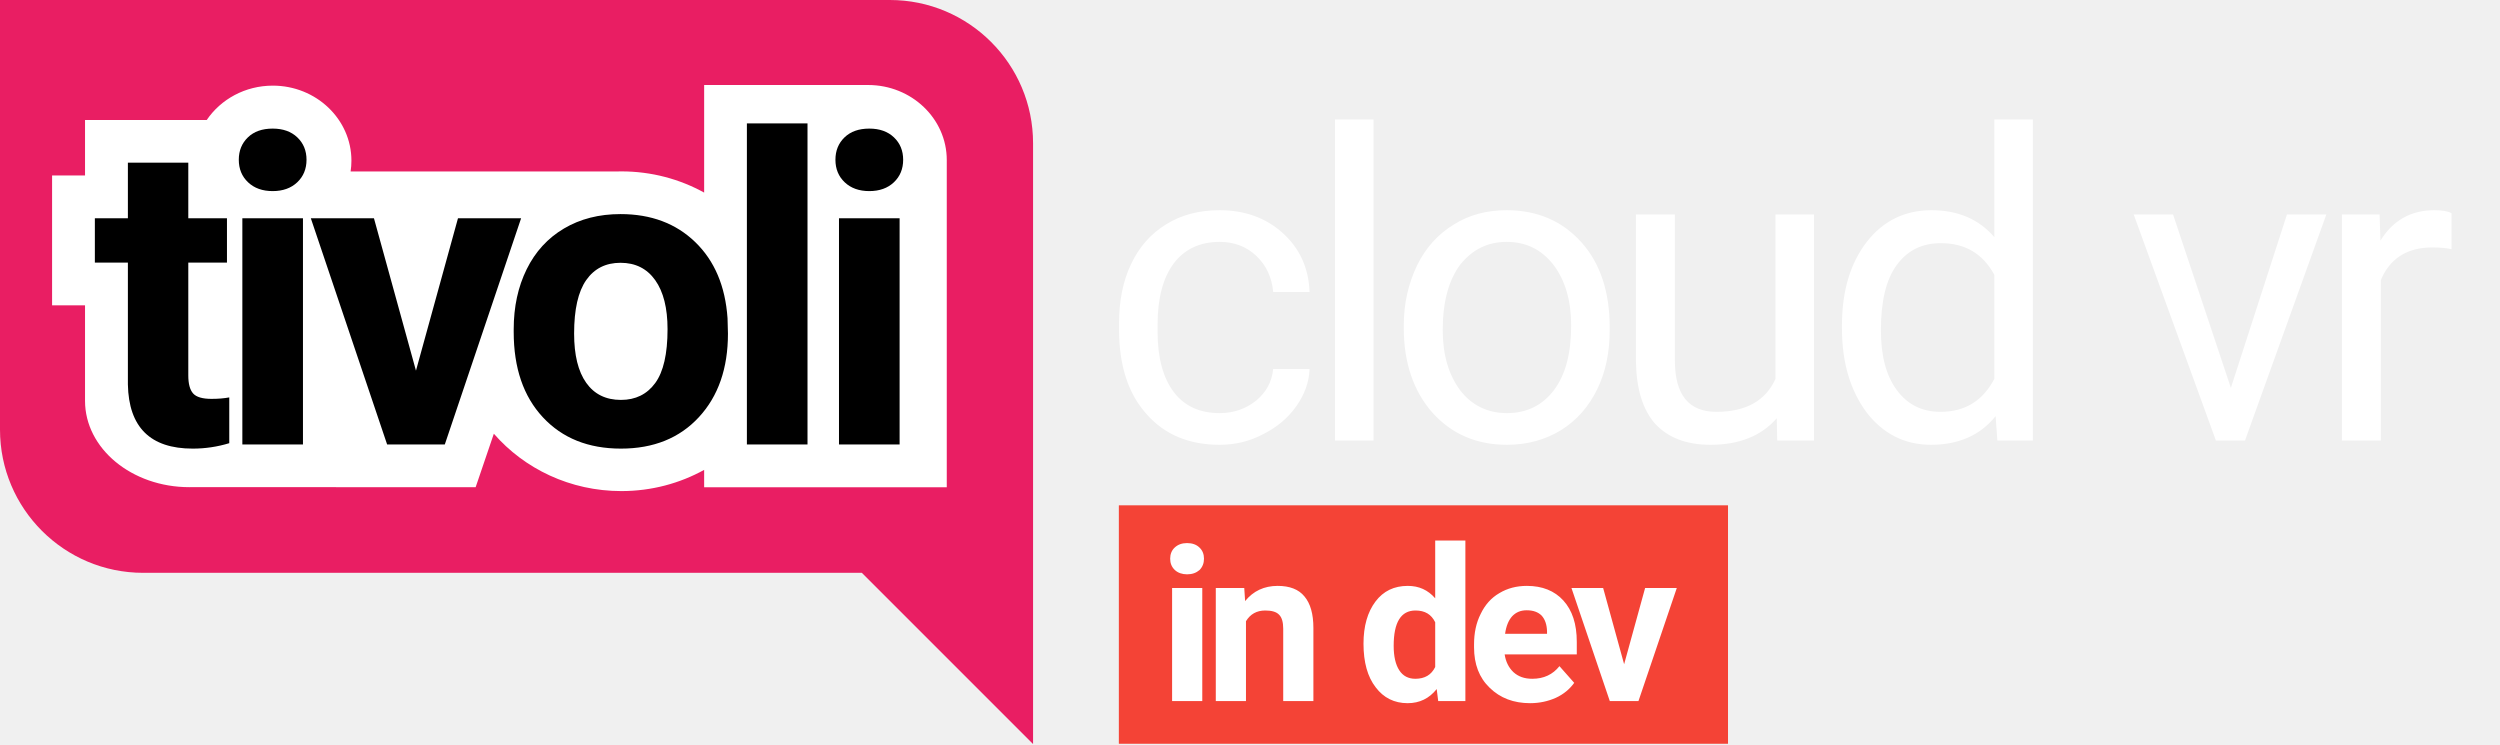
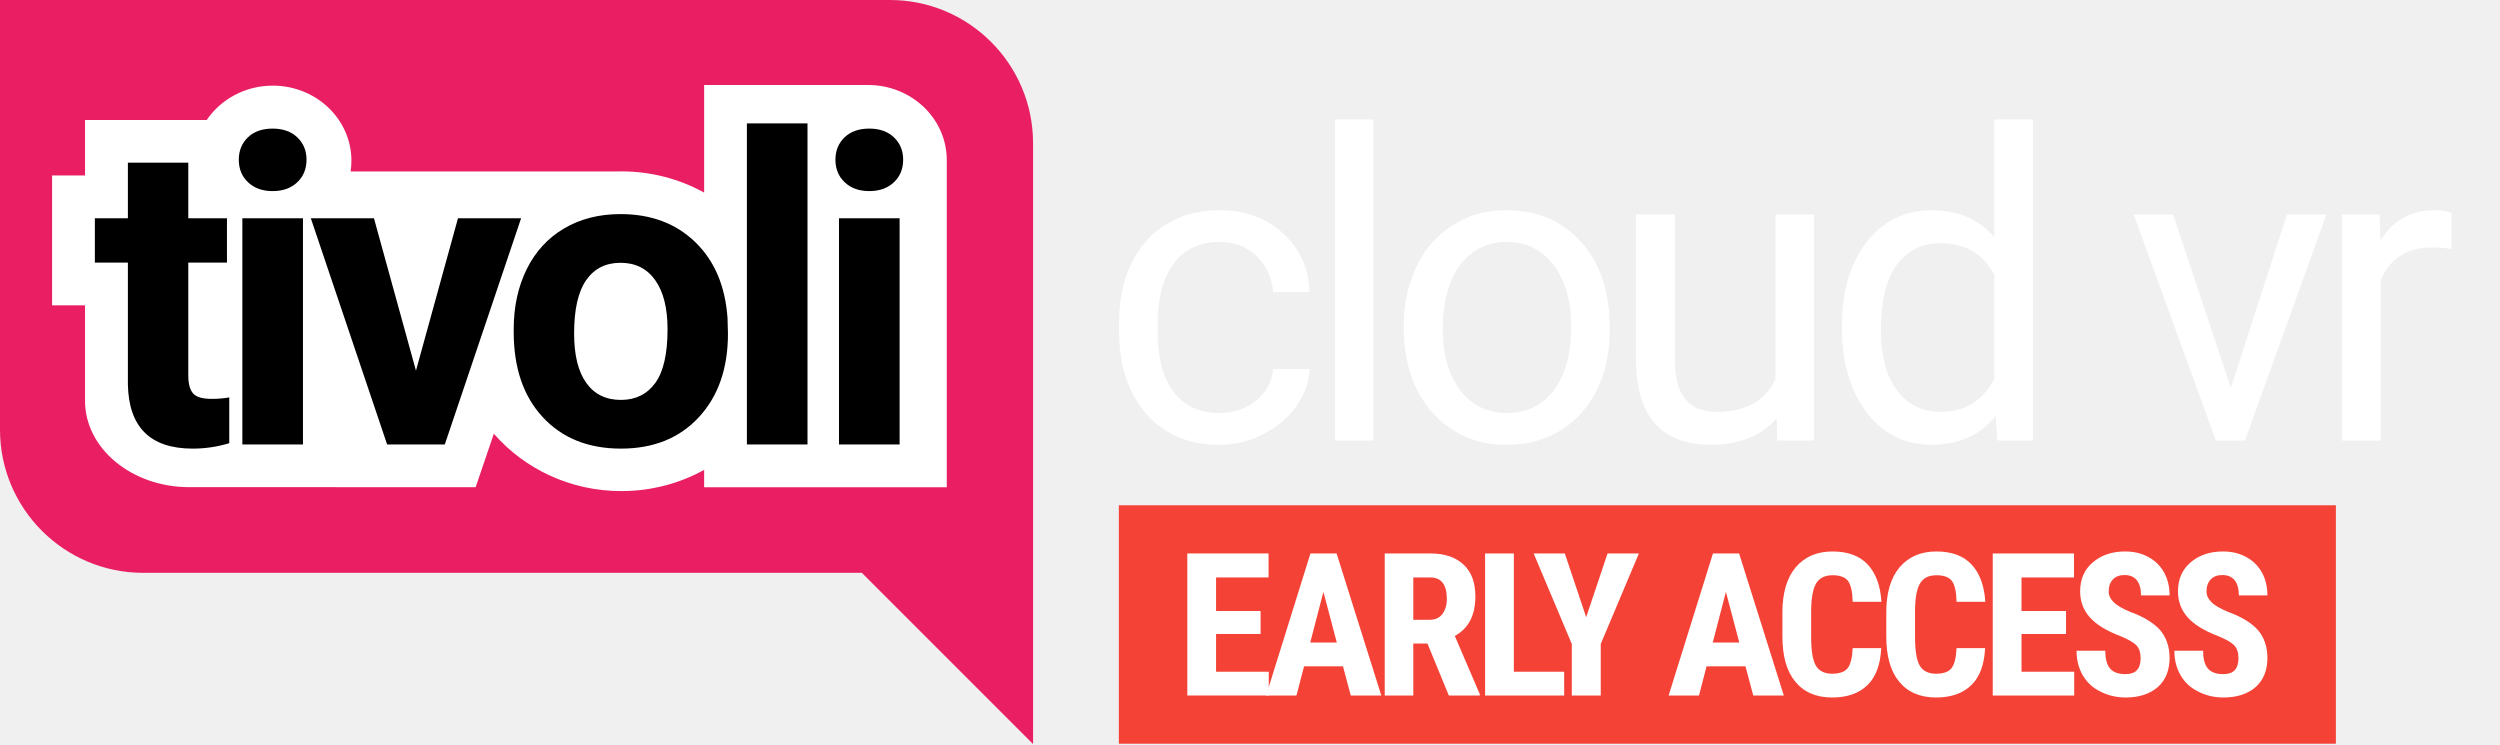
<svg xmlns="http://www.w3.org/2000/svg" viewBox="0 0 584 174" fill-rule="evenodd" clip-rule="evenodd" stroke-linejoin="round" stroke-miterlimit="1.414">
  <path d="M207.871 0c18.463 0 33.453 14.99 33.453 33.453v140.36l-40-40H33.453C14.99 133.813 0 118.823 0 100.36V0h207.871z" fill="#e91e63" />
  <path d="M284.911 96.504c3.3 0 6.1-1 8.5-2.9 2.4-2 3.7-4.4 4-7.4h8.5c-.1 3.1-1.2 6-3.1 8.7-1.9 2.7-4.5 4.9-7.7 6.5-3.2 1.7-6.6 2.5-10.2 2.5-7.2 0-12.9-2.4-17.1-7.2-4.3-4.8-6.4-11.4-6.4-19.7v-1.5c0-5.2.9-9.8 2.8-13.8s4.6-7.1 8.2-9.3c3.5-2.2 7.7-3.3 12.5-3.3 5.9 0 10.8 1.8 14.7 5.3 4 3.6 6.1 8.2 6.3 13.8h-8.5c-.3-3.4-1.6-6.2-3.9-8.4s-5.2-3.3-8.6-3.3c-4.6 0-8.2 1.7-10.7 5s-3.8 8.1-3.8 14.3v1.7c0 6.1 1.3 10.8 3.8 14.1 2.5 3.3 6.1 4.9 10.7 4.9zM311.854 27.904h9v75h-9zM327.922 76.004c0-5.2 1.1-9.8 3.1-14 2-4.1 4.9-7.3 8.5-9.5 3.6-2.3 7.8-3.4 12.4-3.4 7.2 0 13 2.5 17.5 7.5 4.4 4.9 6.6 11.6 6.6 19.8v.7c0 5.1-.9 9.7-2.9 13.8-2 4.1-4.8 7.3-8.5 9.6-3.6 2.2-7.8 3.4-12.6 3.4-7.1 0-12.9-2.5-17.4-7.5-4.4-5-6.7-11.6-6.7-19.8v-.6zm9.1 1.1c0 5.8 1.4 10.5 4.1 14.1 2.7 3.5 6.4 5.3 10.9 5.3 4.6 0 8.3-1.8 11-5.4 2.7-3.6 4-8.6 4-15.1 0-5.8-1.4-10.5-4.1-14.1-2.8-3.6-6.4-5.4-11-5.4-4.4 0-8 1.8-10.8 5.3-2.7 3.6-4.1 8.7-4.1 15.3zM415.053 97.704c-3.6 4.1-8.7 6.2-15.5 6.2-5.7 0-9.9-1.7-12.9-4.9-2.9-3.3-4.4-8.1-4.5-14.6v-34.3h9.1v34.1c0 8 3.2 12 9.7 12 6.9 0 11.5-2.6 13.8-7.7v-38.4h9v52.8h-8.6l-.1-5.2zM430.28 76.004c0-8.1 2-14.6 5.8-19.5s8.9-7.4 15.1-7.4c6.2 0 11.1 2.1 14.7 6.3v-27.5h9v75h-8.3l-.4-5.7c-3.6 4.5-8.7 6.7-15.1 6.7-6.1 0-11.1-2.5-15-7.5-3.8-5.1-5.8-11.6-5.8-19.7v-.7zm9.1 1.1c0 6 1.2 10.6 3.7 14 2.5 3.4 5.9 5.1 10.2 5.1 5.8 0 9.9-2.6 12.6-7.7v-24.3c-2.7-5-6.9-7.4-12.5-7.4-4.4 0-7.8 1.7-10.3 5.1-2.5 3.4-3.7 8.5-3.7 15.2zM521.133 90.604l13.1-40.5h9.2l-19 52.8h-6.8l-19.2-52.8h9.2l13.5 40.5zM572.67 58.204c-1.4-.3-2.9-.4-4.5-.4-5.9 0-9.9 2.6-12 7.6v37.5h-9.1v-52.8h8.8l.2 6.1c2.9-4.7 7.1-7.1 12.6-7.1 1.7 0 3.1.2 4 .7v8.4z" fill="#fff" fill-rule="nonzero" />
  <g>
    <path d="M164.489 44.991V19.85h38.267v.009l.042-.001c10.137 0 18.367 7.854 18.367 17.528l-.001.192v76.253h-56.675v-4.068c-5.694 3.151-12.295 4.954-19.331 4.954-11.963 0-22.669-5.211-29.796-13.4l-4.254 12.499-65.925-.028c-.314.01-.63.015-.947.015-13.452 0-24.374-9.035-24.374-20.164l.001-.219V71.329h-7.697V40.994h7.697V28.025h28.433c3.273-4.825 8.963-8.02 15.429-8.02 10.137 0 18.367 7.853 18.367 17.527 0 .858-.065 1.702-.19 2.527h61.91c.447-.015.895-.022 1.346-.022 7.036 0 13.637 1.803 19.331 4.954z" fill="#fff" />
  </g>
  <g>
    <path d="M43.986 37.999v12.989h9.033v10.351h-9.033v26.367c0 1.954.374 3.353 1.123 4.2.748.846 2.181 1.269 4.296 1.269 1.563 0 2.946-.114 4.151-.342v10.694a29.06 29.06 0 01-8.545 1.269c-9.896 0-14.941-4.996-15.137-14.99V61.339h-7.715V50.988h7.715V37.999h14.112zm76.015 38.916c0-5.24 1.009-9.912 3.028-14.013 2.018-4.102 4.923-7.276 8.715-9.522 3.793-2.246 8.195-3.369 13.208-3.369 7.129 0 12.948 2.181 17.456 6.543 4.509 4.362 7.024 10.287 7.544 17.774l.098 3.613c0 8.105-2.262 14.608-6.787 19.507-4.525 4.899-10.596 7.348-18.213 7.348-7.617 0-13.696-2.441-18.237-7.324-4.541-4.883-6.812-11.523-6.812-19.922v-.635zm68.633 26.905h-14.16v-75h14.16v75zm-117.861 0h-14.16V50.988h14.16v52.832zm139.375 0h-14.16V50.988h14.16v52.832zm-106.241 0H90.431L72.609 50.988h14.746l9.814 35.595 9.815-35.595h14.746l-17.823 52.832zm30.206-25.903c0 5.021.944 8.86 2.832 11.517s4.589 3.985 8.105 3.985c3.418 0 6.087-1.312 8.008-3.936 1.92-2.625 2.881-6.822 2.881-12.593 0-4.923-.961-8.737-2.881-11.443-1.921-2.706-4.623-4.059-8.106-4.059-3.45 0-6.119 1.345-8.007 4.035-1.888 2.689-2.832 6.854-2.832 12.494zM55.782 37.316c0-2.116.708-3.858 2.124-5.225 1.416-1.367 3.345-2.051 5.787-2.051 2.408 0 4.329.684 5.761 2.051 1.433 1.367 2.149 3.109 2.149 5.225 0 2.148-.725 3.906-2.173 5.273-1.449 1.367-3.361 2.051-5.737 2.051-2.377 0-4.289-.684-5.738-2.051-1.448-1.367-2.173-3.125-2.173-5.273zm139.375 0c0-2.116.708-3.858 2.124-5.225 1.416-1.367 3.345-2.051 5.787-2.051 2.408 0 4.329.684 5.761 2.051 1.433 1.367 2.149 3.109 2.149 5.225 0 2.148-.725 3.906-2.173 5.273-1.449 1.367-3.361 2.051-5.737 2.051-2.377 0-4.289-.684-5.738-2.051-1.448-1.367-2.173-3.125-2.173-5.273z" fill-rule="nonzero" />
  </g>
  <g>
-     <path fill="#f44336" d="M261.363 118.043h142.3v55.7h-142.3z" />
-     <path d="M280.852 163.763h-7.05v-26.4h7.05v26.4zm-7.5-33.25c0-1.05.35-1.95 1.05-2.6.75-.7 1.7-1.05 2.9-1.05s2.2.35 2.9 1.05c.7.65 1.05 1.55 1.05 2.6s-.35 1.95-1.05 2.65c-.75.65-1.7 1-2.9 1-1.15 0-2.15-.35-2.85-1-.75-.7-1.1-1.6-1.1-2.65zM290.659 137.363l.2 3.05c1.9-2.35 4.45-3.55 7.6-3.55 2.8 0 4.9.8 6.25 2.45 1.4 1.65 2.1 4.1 2.1 7.4v17.05h-7.05v-16.9c0-1.5-.3-2.6-.95-3.25-.65-.7-1.75-1-3.25-1-2 0-3.5.85-4.5 2.5v18.65h-7.05v-26.4h6.65zM318.513 150.363c0-4.1.95-7.4 2.8-9.85 1.85-2.45 4.35-3.65 7.55-3.65 2.6 0 4.7.95 6.4 2.9v-13.5h7.05v37.5h-6.35l-.35-2.8c-1.75 2.2-4 3.3-6.8 3.3-3.1 0-5.6-1.25-7.45-3.7-1.9-2.45-2.85-5.85-2.85-10.2zm7.05.5c0 2.5.45 4.4 1.3 5.7.85 1.35 2.15 2 3.75 2 2.2 0 3.75-.9 4.65-2.75v-10.45c-.9-1.85-2.4-2.75-4.6-2.75-3.4 0-5.1 2.75-5.1 8.25zM357.437 164.263c-3.85 0-7-1.2-9.45-3.6-2.45-2.35-3.65-5.5-3.65-9.45v-.7c0-2.65.5-5.05 1.55-7.1 1-2.1 2.45-3.75 4.35-4.85 1.9-1.15 4.05-1.7 6.45-1.7 3.6 0 6.45 1.15 8.5 3.4 2.1 2.3 3.15 5.5 3.15 9.7v2.9h-16.85c.25 1.7.95 3.1 2.05 4.15 1.15 1.05 2.6 1.55 4.4 1.55 2.7 0 4.8-1 6.35-2.95l3.45 3.9c-1.05 1.45-2.45 2.65-4.3 3.5-1.8.8-3.8 1.25-6 1.25zm-.8-21.7c-1.4 0-2.5.45-3.4 1.4-.85.95-1.4 2.3-1.65 4.1h9.8v-.6c-.05-1.55-.45-2.75-1.25-3.65-.85-.85-2-1.25-3.5-1.25zM379.396 155.163l4.9-17.8h7.4l-8.95 26.4h-6.7l-8.95-26.4h7.4l4.9 17.8z" fill="#fff" fill-rule="nonzero" />
+     <path fill="#f44336" d="M261.363 118.033h284.3v55.7h-284.3z" />
+     <path d="M294.472 148.096h-10.4v8.82h12.312v5.553h-19.027v-33.18h18.98v5.6h-12.265v7.84h10.4v5.367z" fill="#fff" fill-rule="nonzero" />
+     <path d="M313.72 155.656h-9.094l-1.772 6.813h-7.089l10.354-33.18h6.11l10.446 33.18h-7.136l-1.819-6.813zm-7.648-5.553h6.203l-3.125-11.854-3.078 11.854zM333.455 150.336h-3.31v12.133h-6.67v-33.18h10.68c3.358 0 5.923.887 7.742 2.614 1.865 1.726 2.751 4.2 2.751 7.42 0 4.386-1.585 7.466-4.803 9.24l5.83 13.58v.326h-7.23l-4.99-12.133zm-3.31-5.553h3.823c1.306 0 2.332-.467 2.985-1.354.653-.886 1.026-2.053 1.026-3.546 0-3.36-1.306-4.994-3.917-4.994h-3.918v9.894zM353.636 156.916h11.753v5.553H346.92v-33.18h6.715v27.627zM370.532 144.176l4.99-14.887h7.322l-8.908 21.14v12.04h-6.762v-12.04l-8.908-21.14h7.276l4.99 14.887zM407.745 155.656h-9.094l-1.772 6.813h-7.089l10.354-33.18h6.11l10.446 33.18h-7.136l-1.819-6.813zm-7.648-5.553h6.203l-3.125-11.854-3.078 11.854zM439.454 151.41c-.186 3.78-1.212 6.673-3.17 8.586-1.96 1.96-4.758 2.94-8.302 2.94-3.731 0-6.623-1.26-8.628-3.733-2.005-2.427-2.985-5.974-2.985-10.547v-5.6c0-4.527 1.026-8.027 3.078-10.5 2.099-2.473 4.944-3.733 8.628-3.733 3.591 0 6.343 1.026 8.208 3.033 1.912 2.053 2.985 4.947 3.218 8.727h-6.716c-.046-2.334-.42-3.967-1.072-4.854-.653-.886-1.866-1.353-3.638-1.353-1.772 0-3.078.653-3.824 1.913s-1.12 3.314-1.166 6.16v6.3c0 3.267.373 5.554 1.12 6.767.699 1.213 2.005 1.867 3.777 1.867 1.772 0 2.985-.467 3.638-1.307.652-.84 1.072-2.427 1.165-4.667h6.67zM463.72 151.41c-.187 3.78-1.213 6.673-3.172 8.586-1.959 1.96-4.757 2.94-8.301 2.94-3.731 0-6.623-1.26-8.628-3.733-2.005-2.427-2.985-5.974-2.985-10.547v-5.6c0-4.527 1.026-8.027 3.078-10.5 2.099-2.473 4.944-3.733 8.628-3.733 3.591 0 6.343 1.026 8.208 3.033 1.912 2.053 2.985 4.947 3.218 8.727h-6.716c-.046-2.334-.42-3.967-1.072-4.854-.653-.886-1.866-1.353-3.638-1.353-1.772 0-3.078.653-3.824 1.913s-1.12 3.314-1.166 6.16v6.3c0 3.267.373 5.554 1.12 6.767.699 1.213 2.005 1.867 3.777 1.867 1.772 0 2.985-.467 3.638-1.307.652-.84 1.072-2.427 1.165-4.667h6.67zM482.622 148.096h-10.4v8.82h12.312v5.553h-19.027v-33.18h18.98v5.6h-12.265v7.84h10.4v5.367zM500.052 153.743c0-1.307-.327-2.334-1.026-3.034-.7-.7-1.96-1.4-3.778-2.146-3.311-1.26-5.69-2.754-7.135-4.434-1.493-1.726-2.192-3.686-2.192-6.02 0-2.8.98-5.04 2.938-6.72 2.005-1.726 4.524-2.566 7.555-2.566 2.052 0 3.87.42 5.456 1.306 1.586.84 2.799 2.054 3.685 3.64.84 1.54 1.259 3.314 1.259 5.32h-6.67c0-1.54-.326-2.706-.978-3.546-.653-.794-1.586-1.214-2.845-1.214-1.166 0-2.099.327-2.752 1.027-.653.7-.98 1.633-.98 2.8 0 .933.374 1.727 1.12 2.473.7.747 2.005 1.494 3.87 2.287 3.219 1.167 5.55 2.613 7.043 4.293 1.446 1.727 2.192 3.874 2.192 6.487 0 2.893-.933 5.18-2.752 6.813-1.865 1.587-4.337 2.427-7.508 2.427-2.145 0-4.104-.467-5.83-1.353-1.772-.84-3.171-2.1-4.15-3.78-.98-1.634-1.493-3.547-1.493-5.787h6.716c0 1.913.373 3.313 1.12 4.153.745.887 1.958 1.307 3.637 1.307 2.332 0 3.498-1.213 3.498-3.733zM522.905 153.743c0-1.307-.327-2.334-1.026-3.034-.7-.7-1.96-1.4-3.778-2.146-3.311-1.26-5.69-2.754-7.135-4.434-1.493-1.726-2.192-3.686-2.192-6.02 0-2.8.98-5.04 2.938-6.72 2.005-1.726 4.524-2.566 7.555-2.566 2.052 0 3.87.42 5.456 1.306 1.586.84 2.799 2.054 3.685 3.64.84 1.54 1.259 3.314 1.259 5.32h-6.67c0-1.54-.326-2.706-.978-3.546-.653-.794-1.586-1.214-2.845-1.214-1.166 0-2.099.327-2.752 1.027-.653.7-.98 1.633-.98 2.8 0 .933.374 1.727 1.12 2.473.7.747 2.005 1.494 3.87 2.287 3.219 1.167 5.55 2.613 7.043 4.293 1.446 1.727 2.192 3.874 2.192 6.487 0 2.893-.933 5.18-2.752 6.813-1.865 1.587-4.337 2.427-7.508 2.427-2.145 0-4.104-.467-5.83-1.353-1.772-.84-3.171-2.1-4.15-3.78-.98-1.634-1.493-3.547-1.493-5.787h6.716c0 1.913.373 3.313 1.12 4.153.745.887 1.958 1.307 3.637 1.307 2.332 0 3.498-1.213 3.498-3.733z" fill="#fff" fill-rule="nonzero" />
  </g>
</svg>
